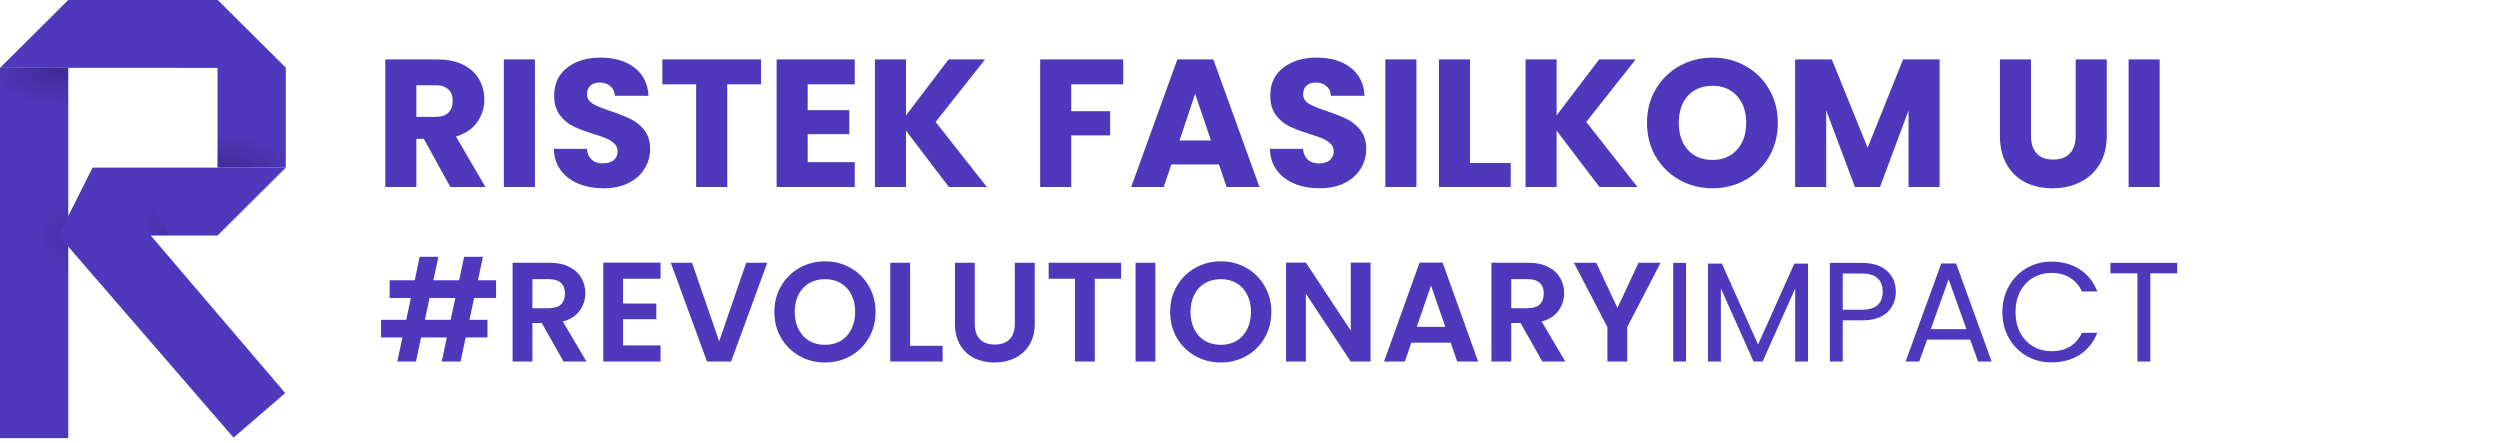
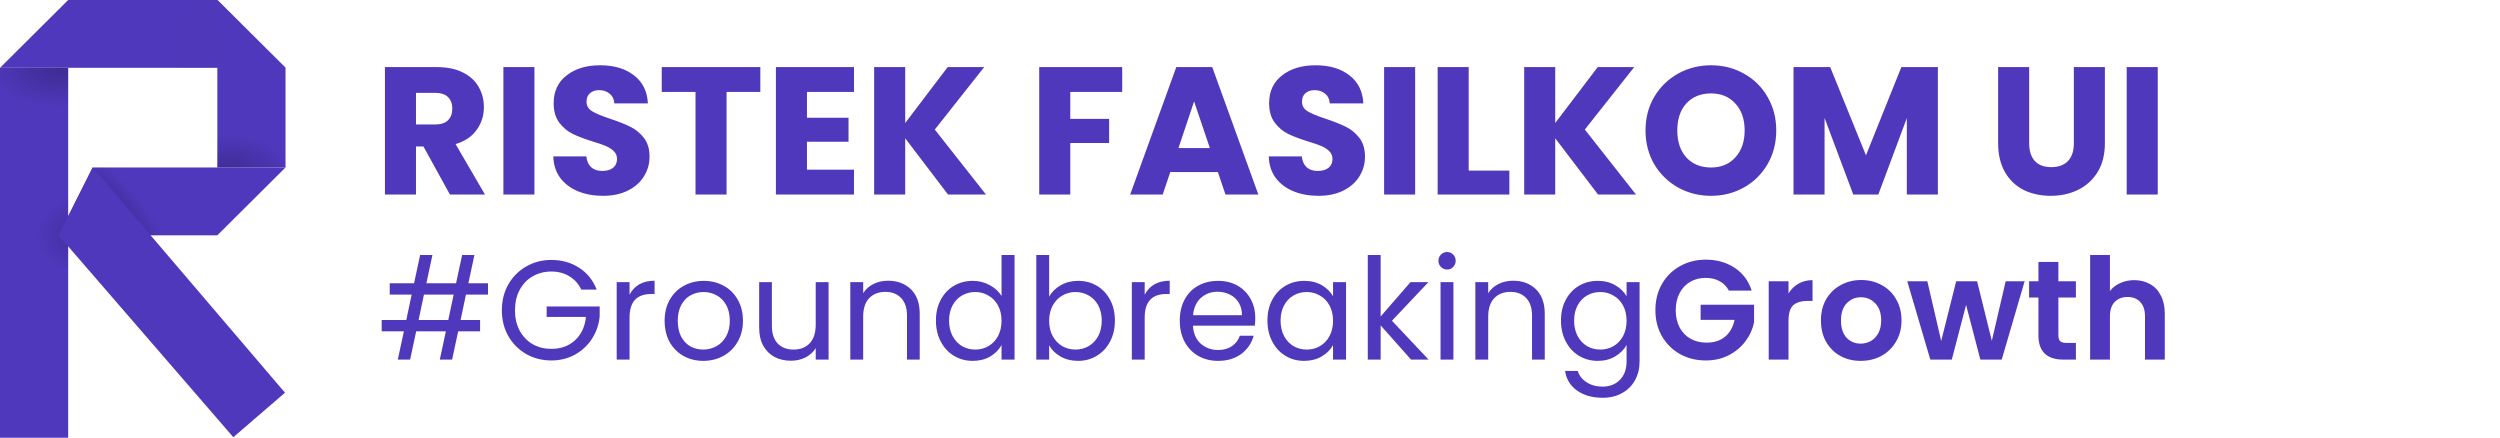
- <svg xmlns="http://www.w3.org/2000/svg" width="254" height="45" viewBox="0 0 254 45" fill="none">
-   <rect x="0" y="6.898" width="6.934" height="37.616" fill="#5038BC" />
-   <path d="M22.101 -1.5493e-09L29.034 6.898L-2.50971e-05 6.898L6.934 -1.26758e-06L22.101 -1.5493e-09Z" fill="#5038BC" />
-   <path d="M5.959 23.928L9.425 17.03L29.034 17.03L22.101 23.928L5.959 23.928Z" fill="#5038BC" />
-   <mask id="mask0_775_5695" style="mask-type:alpha" maskUnits="userSpaceOnUse" x="0" y="6" width="7" height="29">
-     <rect opacity="0.45" x="0" y="6.898" width="6.934" height="27.593" fill="#B9B9B9" />
+ <svg xmlns="http://www.w3.org/2000/svg" width="257" height="45" viewBox="0 0 257 45" fill="none">
+   <rect y="6.973" width="7.009" height="38.027" fill="#5038BC" />
+   <path d="M22.342 -1.56622e-09L29.351 6.973L-0 6.973L7.009 -1.28141e-06L22.342 -1.56622e-09Z" fill="#5038BC" />
+   <path d="M6.023 24.189L9.528 17.215L29.351 17.215L22.342 24.189L6.023 24.189Z" fill="#5038BC" />
+   <mask id="mask0_110_1397" style="mask-type:alpha" maskUnits="userSpaceOnUse" x="0" y="6" width="8" height="29">
+     <rect opacity="0.45" y="6.973" width="7.009" height="27.893" fill="#B9B9B9" />
  </mask>
-   <g mask="url(#mask0_775_5695)">
-     <ellipse opacity="0.5" cx="6.011" cy="6.913" rx="7.666" ry="4.389" fill="url(#paint0_radial_775_5695)" />
-     <ellipse opacity="0.5" cx="10.075" cy="23.928" rx="7.15" ry="4.742" fill="url(#paint1_radial_775_5695)" />
+   <g mask="url(#mask0_110_1397)">
+     <ellipse opacity="0.5" cx="6.077" cy="6.989" rx="7.749" ry="4.437" fill="url(#paint0_radial_110_1397)" />
+     <ellipse opacity="0.5" cx="10.185" cy="24.189" rx="7.228" ry="4.794" fill="url(#paint1_radial_110_1397)" />
  </g>
-   <mask id="mask1_775_5695" style="mask-type:alpha" maskUnits="userSpaceOnUse" x="6" y="0" width="17" height="7">
-     <rect opacity="0.45" x="22.101" width="6.898" height="15.167" transform="rotate(90 22.1013 0)" fill="#5038BC" />
+   <mask id="mask1_110_1397" style="mask-type:alpha" maskUnits="userSpaceOnUse" x="7" y="0" width="16" height="7">
+     <rect opacity="0.45" x="22.342" width="6.973" height="15.333" transform="rotate(90 22.3423 0)" fill="#5038BC" />
  </mask>
-   <g mask="url(#mask1_775_5695)">
-     <ellipse opacity="0.5" cx="22.427" cy="5.712" rx="6.79" ry="4.442" transform="rotate(90 22.4266 5.71246)" fill="#5038BC" />
+   <g mask="url(#mask1_110_1397)">
+     <ellipse opacity="0.5" cx="22.671" cy="5.775" rx="6.864" ry="4.49" transform="rotate(90 22.6709 5.7748)" fill="#5038BC" />
  </g>
-   <path d="M22.101 0L29.035 6.898V17.03H22.101V0Z" fill="#5038BC" />
-   <mask id="mask2_775_5695" style="mask-type:alpha" maskUnits="userSpaceOnUse" x="22" y="7" width="8" height="11">
-     <rect opacity="0.45" x="29.034" y="17.03" width="6.934" height="9.485" transform="rotate(-180 29.0343 17.0298)" fill="#B9B9B9" />
+   <path d="M22.342 0L29.352 6.973V17.215H22.342V0Z" fill="#5038BC" />
+   <mask id="mask2_110_1397" style="mask-type:alpha" maskUnits="userSpaceOnUse" x="22" y="7" width="8" height="11">
+     <rect opacity="0.45" x="29.351" y="17.216" width="7.009" height="9.588" transform="rotate(-180 29.3508 17.2156)" fill="#B9B9B9" />
  </mask>
-   <g mask="url(#mask2_775_5695)">
-     <ellipse opacity="0.5" cx="23.292" cy="17.677" rx="6.825" ry="4.419" transform="rotate(-180 23.2923 17.6766)" fill="url(#paint2_radial_775_5695)" />
+   <g mask="url(#mask2_110_1397)">
+     <ellipse opacity="0.5" cx="23.546" cy="17.869" rx="6.9" ry="4.467" transform="rotate(-180 23.5464 17.8694)" fill="url(#paint2_radial_110_1397)" />
  </g>
-   <mask id="mask3_775_5695" style="mask-type:alpha" maskUnits="userSpaceOnUse" x="9" y="17" width="11" height="7">
-     <rect opacity="0.45" width="6.898" height="9.534" transform="matrix(-4.3936e-08 1 1 4.34879e-08 9.53418 17.0298)" fill="#B9B9B9" />
+   <mask id="mask3_110_1397" style="mask-type:alpha" maskUnits="userSpaceOnUse" x="9" y="17" width="11" height="8">
+     <rect opacity="0.45" width="6.973" height="9.638" transform="matrix(-4.3936e-08 1 1 4.34879e-08 9.63818 17.2156)" fill="#B9B9B9" />
  </mask>
-   <g mask="url(#mask3_775_5695)">
-     <ellipse opacity="0.7" rx="12.438" ry="4.433" transform="matrix(0.641681 0.766972 0.770196 -0.637807 10.8347 22.5331)" fill="url(#paint3_radial_775_5695)" />
+   <g mask="url(#mask3_110_1397)">
+     <ellipse opacity="0.7" cx="12.573" cy="4.481" rx="12.573" ry="4.481" transform="matrix(0.641681 0.766972 0.770196 -0.637807 -0.566162 15.9937)" fill="url(#paint3_radial_110_1397)" />
  </g>
-   <path d="M5.959 23.928L9.426 17.03L28.98 39.934L23.726 44.461L5.959 23.928Z" fill="#5038BC" />
-   <path d="M45.755 19L43.059 14.107H42.302V19H39.145V6.038H44.444C45.466 6.038 46.333 6.217 47.047 6.574C47.774 6.931 48.315 7.423 48.672 8.051C49.029 8.666 49.208 9.356 49.208 10.119C49.208 10.98 48.961 11.75 48.469 12.427C47.989 13.104 47.275 13.584 46.327 13.867L49.318 19H45.755ZM42.302 11.873H44.259C44.838 11.873 45.269 11.731 45.552 11.448C45.847 11.165 45.995 10.765 45.995 10.248C45.995 9.756 45.847 9.368 45.552 9.085C45.269 8.802 44.838 8.66 44.259 8.66H42.302V11.873ZM54.347 6.038V19H51.19V6.038H54.347ZM61.325 19.129C60.377 19.129 59.528 18.975 58.777 18.668C58.026 18.36 57.423 17.904 56.967 17.301C56.524 16.698 56.29 15.972 56.266 15.123H59.626C59.675 15.603 59.842 15.972 60.125 16.23C60.408 16.477 60.777 16.6 61.233 16.6C61.7 16.6 62.069 16.495 62.34 16.286C62.611 16.064 62.747 15.763 62.747 15.381C62.747 15.061 62.636 14.796 62.414 14.587C62.205 14.378 61.94 14.206 61.62 14.07C61.312 13.935 60.869 13.781 60.291 13.608C59.454 13.35 58.771 13.091 58.241 12.833C57.712 12.575 57.257 12.193 56.875 11.688C56.493 11.184 56.303 10.525 56.303 9.713C56.303 8.506 56.74 7.565 57.614 6.888C58.487 6.198 59.626 5.854 61.029 5.854C62.457 5.854 63.608 6.198 64.482 6.888C65.356 7.565 65.824 8.512 65.885 9.731H62.47C62.445 9.313 62.291 8.986 62.008 8.753C61.725 8.506 61.362 8.383 60.919 8.383C60.537 8.383 60.229 8.488 59.995 8.697C59.762 8.894 59.645 9.183 59.645 9.565C59.645 9.983 59.842 10.31 60.236 10.543C60.629 10.777 61.245 11.03 62.082 11.3C62.919 11.584 63.596 11.854 64.113 12.113C64.642 12.371 65.098 12.747 65.479 13.239C65.861 13.732 66.052 14.366 66.052 15.141C66.052 15.88 65.861 16.55 65.479 17.154C65.11 17.757 64.568 18.237 63.854 18.594C63.141 18.951 62.297 19.129 61.325 19.129ZM77.319 6.038V8.568H73.885V19H70.727V8.568H67.293V6.038H77.319ZM82.061 8.568V11.19H86.289V13.627H82.061V16.47H86.843V19H78.903V6.038H86.843V8.568H82.061ZM96.408 19L92.05 13.276V19H88.893V6.038H92.05V11.725L96.371 6.038H100.082L95.06 12.39L100.267 19H96.408ZM114.118 6.038V8.568H108.837V11.3H112.788V13.756H108.837V19H105.68V6.038H114.118ZM123.846 16.71H119.008L118.233 19H114.928L119.618 6.038H123.274L127.963 19H124.621L123.846 16.71ZM123.034 14.273L121.427 9.528L119.839 14.273H123.034ZM134.081 19.129C133.133 19.129 132.283 18.975 131.533 18.668C130.782 18.36 130.179 17.904 129.723 17.301C129.28 16.698 129.046 15.972 129.021 15.123H132.382C132.431 15.603 132.597 15.972 132.88 16.23C133.164 16.477 133.533 16.6 133.988 16.6C134.456 16.6 134.825 16.495 135.096 16.286C135.367 16.064 135.502 15.763 135.502 15.381C135.502 15.061 135.392 14.796 135.17 14.587C134.961 14.378 134.696 14.206 134.376 14.07C134.068 13.935 133.625 13.781 133.047 13.608C132.21 13.35 131.526 13.091 130.997 12.833C130.468 12.575 130.012 12.193 129.631 11.688C129.249 11.184 129.058 10.525 129.058 9.713C129.058 8.506 129.495 7.565 130.369 6.888C131.243 6.198 132.382 5.854 133.785 5.854C135.213 5.854 136.364 6.198 137.238 6.888C138.112 7.565 138.58 8.512 138.641 9.731H135.225C135.201 9.313 135.047 8.986 134.764 8.753C134.481 8.506 134.118 8.383 133.674 8.383C133.293 8.383 132.985 8.488 132.751 8.697C132.517 8.894 132.4 9.183 132.4 9.565C132.4 9.983 132.597 10.31 132.991 10.543C133.385 10.777 134.001 11.03 134.838 11.3C135.675 11.584 136.352 11.854 136.869 12.113C137.398 12.371 137.853 12.747 138.235 13.239C138.617 13.732 138.807 14.366 138.807 15.141C138.807 15.88 138.617 16.55 138.235 17.154C137.866 17.757 137.324 18.237 136.61 18.594C135.896 18.951 135.053 19.129 134.081 19.129ZM143.908 6.038V19H140.75V6.038H143.908ZM149.353 16.563H153.489V19H146.196V6.038H149.353V16.563ZM162.51 19L158.152 13.276V19H154.995V6.038H158.152V11.725L162.473 6.038H166.184L161.162 12.39L166.369 19H162.51ZM173.999 19.129C172.781 19.129 171.661 18.846 170.639 18.28C169.63 17.714 168.823 16.926 168.22 15.916C167.629 14.895 167.334 13.75 167.334 12.482C167.334 11.214 167.629 10.076 168.22 9.066C168.823 8.057 169.63 7.269 170.639 6.703C171.661 6.137 172.781 5.854 173.999 5.854C175.218 5.854 176.332 6.137 177.341 6.703C178.363 7.269 179.163 8.057 179.742 9.066C180.332 10.076 180.628 11.214 180.628 12.482C180.628 13.75 180.332 14.895 179.742 15.916C179.151 16.926 178.351 17.714 177.341 18.28C176.332 18.846 175.218 19.129 173.999 19.129ZM173.999 16.249C175.033 16.249 175.858 15.904 176.473 15.215C177.101 14.526 177.415 13.615 177.415 12.482C177.415 11.338 177.101 10.427 176.473 9.75C175.858 9.06 175.033 8.716 173.999 8.716C172.953 8.716 172.116 9.054 171.488 9.731C170.873 10.408 170.565 11.325 170.565 12.482C170.565 13.627 170.873 14.544 171.488 15.233C172.116 15.91 172.953 16.249 173.999 16.249ZM197.063 6.038V19H193.906V11.227L191.007 19H188.459L185.542 11.208V19H182.384V6.038H186.114L189.751 15.012L193.352 6.038H197.063ZM206.348 6.038V13.793C206.348 14.569 206.539 15.166 206.921 15.584C207.302 16.003 207.862 16.212 208.601 16.212C209.34 16.212 209.906 16.003 210.3 15.584C210.694 15.166 210.891 14.569 210.891 13.793V6.038H214.048V13.775C214.048 14.932 213.802 15.91 213.309 16.71C212.817 17.511 212.152 18.114 211.315 18.52C210.49 18.926 209.567 19.129 208.546 19.129C207.524 19.129 206.607 18.932 205.794 18.538C204.994 18.132 204.36 17.529 203.893 16.729C203.425 15.916 203.191 14.932 203.191 13.775V6.038H206.348ZM219.422 6.038V19H216.265V6.038H219.422Z" fill="#5038BC" />
-   <path d="M48.173 30.275L47.699 32.489H49.525V34.286H47.311L46.793 36.731H44.881L45.399 34.286H42.782L42.264 36.731H40.367L40.884 34.286H38.713V32.489H41.272L41.747 30.275H39.59V28.478H42.135L42.638 26.091H44.536L44.033 28.478H46.65L47.153 26.091H49.065L48.562 28.478H50.402V30.275H48.173ZM46.261 30.275H43.645L43.17 32.489H45.787L46.261 30.275ZM57.256 36.731L55.042 32.82H54.093V36.731H52.08V26.695H55.847C56.623 26.695 57.285 26.834 57.831 27.112C58.377 27.381 58.785 27.75 59.053 28.219C59.331 28.679 59.47 29.197 59.47 29.772C59.47 30.433 59.278 31.032 58.895 31.569C58.512 32.096 57.941 32.461 57.184 32.662L59.585 36.731H57.256ZM54.093 31.31H55.775C56.321 31.31 56.729 31.181 56.997 30.922C57.266 30.654 57.4 30.285 57.4 29.815C57.4 29.355 57.266 29 56.997 28.751C56.729 28.492 56.321 28.363 55.775 28.363H54.093V31.31ZM63.303 28.32V30.836H66.682V32.432H63.303V35.092H67.113V36.731H61.291V26.681H67.113V28.32H63.303ZM77.957 26.695L74.277 36.731H71.832L68.152 26.695H70.308L73.069 34.675L75.815 26.695H77.957ZM83.822 36.831C82.883 36.831 82.02 36.611 81.234 36.17C80.448 35.729 79.825 35.12 79.365 34.344C78.905 33.558 78.675 32.671 78.675 31.684C78.675 30.706 78.905 29.829 79.365 29.053C79.825 28.267 80.448 27.654 81.234 27.213C82.02 26.772 82.883 26.551 83.822 26.551C84.771 26.551 85.634 26.772 86.41 27.213C87.196 27.654 87.814 28.267 88.265 29.053C88.725 29.829 88.955 30.706 88.955 31.684C88.955 32.671 88.725 33.558 88.265 34.344C87.814 35.12 87.196 35.729 86.41 36.17C85.624 36.611 84.762 36.831 83.822 36.831ZM83.822 35.034C84.426 35.034 84.958 34.9 85.418 34.632C85.878 34.353 86.238 33.961 86.496 33.453C86.755 32.944 86.885 32.355 86.885 31.684C86.885 31.013 86.755 30.428 86.496 29.93C86.238 29.422 85.878 29.034 85.418 28.765C84.958 28.497 84.426 28.363 83.822 28.363C83.219 28.363 82.682 28.497 82.212 28.765C81.752 29.034 81.392 29.422 81.134 29.93C80.875 30.428 80.746 31.013 80.746 31.684C80.746 32.355 80.875 32.944 81.134 33.453C81.392 33.961 81.752 34.353 82.212 34.632C82.682 34.9 83.219 35.034 83.822 35.034ZM92.465 35.135H95.772V36.731H90.453V26.695H92.465V35.135ZM99.036 26.695V32.906C99.036 33.587 99.213 34.109 99.568 34.473C99.922 34.828 100.421 35.005 101.063 35.005C101.715 35.005 102.218 34.828 102.572 34.473C102.927 34.109 103.104 33.587 103.104 32.906V26.695H105.132V32.892C105.132 33.745 104.945 34.469 104.571 35.063C104.207 35.648 103.713 36.088 103.09 36.386C102.477 36.683 101.791 36.831 101.034 36.831C100.286 36.831 99.606 36.683 98.993 36.386C98.389 36.088 97.909 35.648 97.555 35.063C97.2 34.469 97.023 33.745 97.023 32.892V26.695H99.036ZM113.906 26.695V28.32H111.231V36.731H109.219V28.32H106.544V26.695H113.906ZM117.387 26.695V36.731H115.374V26.695H117.387ZM124.034 36.831C123.095 36.831 122.232 36.611 121.446 36.17C120.66 35.729 120.037 35.12 119.577 34.344C119.117 33.558 118.887 32.671 118.887 31.684C118.887 30.706 119.117 29.829 119.577 29.053C120.037 28.267 120.66 27.654 121.446 27.213C122.232 26.772 123.095 26.551 124.034 26.551C124.983 26.551 125.846 26.772 126.622 27.213C127.408 27.654 128.026 28.267 128.477 29.053C128.937 29.829 129.167 30.706 129.167 31.684C129.167 32.671 128.937 33.558 128.477 34.344C128.026 35.12 127.408 35.729 126.622 36.17C125.836 36.611 124.973 36.831 124.034 36.831ZM124.034 35.034C124.638 35.034 125.17 34.9 125.63 34.632C126.09 34.353 126.449 33.961 126.708 33.453C126.967 32.944 127.096 32.355 127.096 31.684C127.096 31.013 126.967 30.428 126.708 29.93C126.449 29.422 126.09 29.034 125.63 28.765C125.17 28.497 124.638 28.363 124.034 28.363C123.43 28.363 122.893 28.497 122.424 28.765C121.964 29.034 121.604 29.422 121.345 29.93C121.087 30.428 120.957 31.013 120.957 31.684C120.957 32.355 121.087 32.944 121.345 33.453C121.604 33.961 121.964 34.353 122.424 34.632C122.893 34.9 123.43 35.034 124.034 35.034ZM139.248 36.731H137.235L132.677 29.844V36.731H130.664V26.681H132.677L137.235 33.582V26.681H139.248V36.731ZM147.39 34.818H143.393L142.732 36.731H140.618L144.227 26.681H146.571L150.179 36.731H148.052L147.39 34.818ZM146.844 33.208L145.392 29.01L143.94 33.208H146.844ZM156.704 36.731L154.49 32.82H153.541V36.731H151.528V26.695H155.295C156.072 26.695 156.733 26.834 157.279 27.112C157.826 27.381 158.233 27.75 158.501 28.219C158.779 28.679 158.918 29.197 158.918 29.772C158.918 30.433 158.727 31.032 158.343 31.569C157.96 32.096 157.389 32.461 156.632 32.662L159.033 36.731H156.704ZM153.541 31.31H155.223C155.77 31.31 156.177 31.181 156.445 30.922C156.714 30.654 156.848 30.285 156.848 29.815C156.848 29.355 156.714 29 156.445 28.751C156.177 28.492 155.77 28.363 155.223 28.363H153.541V31.31ZM168.718 26.695L165.325 33.237V36.731H163.312V33.237L159.905 26.695H162.177L164.333 31.282L166.475 26.695H168.718ZM171.302 26.71V36.731H169.994V26.71H171.302ZM183.697 26.781V36.731H182.389V29.312L179.082 36.731H178.162L174.841 29.297V36.731H173.532V26.781H174.941L178.622 35.005L182.303 26.781H183.697ZM192.616 29.642C192.616 30.476 192.328 31.171 191.753 31.727C191.188 32.274 190.32 32.547 189.151 32.547H187.224V36.731H185.916V26.71H189.151C190.282 26.71 191.14 26.983 191.724 27.529C192.319 28.075 192.616 28.78 192.616 29.642ZM189.151 31.468C189.879 31.468 190.416 31.31 190.761 30.994C191.106 30.678 191.279 30.227 191.279 29.642C191.279 28.406 190.569 27.788 189.151 27.788H187.224V31.468H189.151ZM200.165 34.502H195.795L194.99 36.731H193.609L197.232 26.767H198.742L202.351 36.731H200.971L200.165 34.502ZM199.792 33.438L197.98 28.377L196.168 33.438H199.792ZM203.441 31.713C203.441 30.735 203.661 29.858 204.102 29.082C204.543 28.296 205.142 27.682 205.899 27.241C206.666 26.801 207.515 26.58 208.444 26.58C209.537 26.58 210.491 26.844 211.305 27.371C212.12 27.898 212.714 28.646 213.088 29.614H211.521C211.243 29.01 210.841 28.545 210.313 28.219C209.796 27.893 209.173 27.73 208.444 27.73C207.745 27.73 207.117 27.893 206.561 28.219C206.005 28.545 205.569 29.01 205.253 29.614C204.936 30.208 204.778 30.908 204.778 31.713C204.778 32.508 204.936 33.208 205.253 33.812C205.569 34.406 206.005 34.866 206.561 35.192C207.117 35.518 207.745 35.681 208.444 35.681C209.173 35.681 209.796 35.523 210.313 35.207C210.841 34.881 211.243 34.416 211.521 33.812H213.088C212.714 34.77 212.12 35.513 211.305 36.041C210.491 36.558 209.537 36.817 208.444 36.817C207.515 36.817 206.666 36.601 205.899 36.17C205.142 35.729 204.543 35.12 204.102 34.344C203.661 33.568 203.441 32.691 203.441 31.713ZM221.204 26.71V27.773H218.472V36.731H217.164V27.773H214.418V26.71H221.204Z" fill="#5038BC" />
+   <path d="M6.024 24.189L9.528 17.215L29.297 40.369L23.985 44.945L6.024 24.189Z" fill="#5038BC" />
+   <path d="M46.254 20L43.529 15.054H42.764V20H39.572V6.897H44.929C45.962 6.897 46.839 7.077 47.56 7.438C48.295 7.799 48.842 8.297 49.203 8.931C49.564 9.554 49.744 10.251 49.744 11.022C49.744 11.893 49.495 12.671 48.998 13.355C48.513 14.04 47.791 14.525 46.833 14.811L49.856 20H46.254ZM42.764 12.795H44.742C45.327 12.795 45.763 12.652 46.049 12.366C46.347 12.08 46.497 11.675 46.497 11.153C46.497 10.655 46.347 10.263 46.049 9.977C45.763 9.691 45.327 9.547 44.742 9.547H42.764V12.795ZM54.94 6.897V20H51.748V6.897H54.94ZM61.994 20.131C61.036 20.131 60.177 19.975 59.418 19.664C58.659 19.353 58.049 18.892 57.589 18.283C57.141 17.673 56.904 16.939 56.88 16.08H60.277C60.326 16.566 60.494 16.939 60.781 17.2C61.067 17.449 61.44 17.573 61.901 17.573C62.373 17.573 62.747 17.468 63.02 17.256C63.294 17.032 63.431 16.727 63.431 16.342C63.431 16.018 63.319 15.751 63.095 15.539C62.883 15.328 62.616 15.153 62.292 15.016C61.981 14.88 61.533 14.724 60.949 14.55C60.102 14.288 59.412 14.027 58.877 13.766C58.342 13.505 57.881 13.119 57.495 12.608C57.11 12.098 56.917 11.433 56.917 10.611C56.917 9.392 57.359 8.44 58.242 7.756C59.126 7.059 60.277 6.71 61.695 6.71C63.139 6.71 64.302 7.059 65.186 7.756C66.069 8.44 66.542 9.398 66.604 10.63H63.151C63.126 10.207 62.971 9.877 62.684 9.641C62.398 9.392 62.031 9.267 61.583 9.267C61.197 9.267 60.886 9.373 60.65 9.585C60.413 9.784 60.295 10.076 60.295 10.462C60.295 10.885 60.494 11.215 60.892 11.451C61.291 11.688 61.913 11.943 62.759 12.217C63.605 12.503 64.29 12.777 64.812 13.038C65.347 13.299 65.808 13.679 66.194 14.176C66.579 14.674 66.772 15.315 66.772 16.099C66.772 16.846 66.579 17.524 66.194 18.134C65.82 18.743 65.273 19.229 64.551 19.589C63.829 19.95 62.977 20.131 61.994 20.131ZM78.162 6.897V9.454H74.691V20H71.499V9.454H68.027V6.897H78.162ZM82.956 9.454V12.105H87.23V14.568H82.956V17.443H87.79V20H79.764V6.897H87.79V9.454H82.956ZM97.459 20L93.054 14.214V20H89.862V6.897H93.054V12.646L97.422 6.897H101.174L96.097 13.318L101.36 20H97.459ZM115.363 6.897V9.454H110.024V12.217H114.019V14.699H110.024V20H106.832V6.897H115.363ZM125.197 17.686H120.306L119.523 20H116.181L120.922 6.897H124.618L129.359 20H125.981L125.197 17.686ZM124.376 15.222L122.752 10.425L121.146 15.222H124.376ZM135.543 20.131C134.585 20.131 133.726 19.975 132.967 19.664C132.208 19.353 131.598 18.892 131.138 18.283C130.69 17.673 130.454 16.939 130.429 16.08H133.826C133.876 16.566 134.044 16.939 134.33 17.2C134.616 17.449 134.989 17.573 135.45 17.573C135.923 17.573 136.296 17.468 136.57 17.256C136.843 17.032 136.98 16.727 136.98 16.342C136.98 16.018 136.868 15.751 136.644 15.539C136.433 15.328 136.165 15.153 135.842 15.016C135.531 14.88 135.083 14.724 134.498 14.55C133.652 14.288 132.961 14.027 132.426 13.766C131.891 13.505 131.43 13.119 131.045 12.608C130.659 12.098 130.466 11.433 130.466 10.611C130.466 9.392 130.908 8.44 131.791 7.756C132.675 7.059 133.826 6.71 135.244 6.71C136.688 6.71 137.851 7.059 138.735 7.756C139.618 8.44 140.091 9.398 140.153 10.63H136.7C136.675 10.207 136.52 9.877 136.234 9.641C135.947 9.392 135.58 9.267 135.132 9.267C134.747 9.267 134.436 9.373 134.199 9.585C133.963 9.784 133.845 10.076 133.845 10.462C133.845 10.885 134.044 11.215 134.442 11.451C134.84 11.688 135.462 11.943 136.308 12.217C137.155 12.503 137.839 12.777 138.362 13.038C138.897 13.299 139.357 13.679 139.743 14.176C140.129 14.674 140.321 15.315 140.321 16.099C140.321 16.846 140.129 17.524 139.743 18.134C139.369 18.743 138.822 19.229 138.1 19.589C137.378 19.95 136.526 20.131 135.543 20.131ZM145.477 6.897V20H142.286V6.897H145.477ZM150.982 17.536H155.163V20H147.79V6.897H150.982V17.536ZM164.282 20L159.877 14.214V20H156.686V6.897H159.877V12.646L164.245 6.897H167.997L162.92 13.318L168.183 20H164.282ZM175.897 20.131C174.665 20.131 173.533 19.845 172.5 19.272C171.48 18.7 170.665 17.903 170.055 16.883C169.458 15.85 169.159 14.693 169.159 13.411C169.159 12.13 169.458 10.978 170.055 9.958C170.665 8.938 171.48 8.141 172.5 7.569C173.533 6.997 174.665 6.71 175.897 6.71C177.129 6.71 178.255 6.997 179.276 7.569C180.308 8.141 181.117 8.938 181.702 9.958C182.299 10.978 182.598 12.13 182.598 13.411C182.598 14.693 182.299 15.85 181.702 16.883C181.105 17.903 180.296 18.7 179.276 19.272C178.255 19.845 177.129 20.131 175.897 20.131ZM175.897 17.219C176.942 17.219 177.776 16.87 178.398 16.174C179.033 15.477 179.35 14.556 179.35 13.411C179.35 12.254 179.033 11.333 178.398 10.649C177.776 9.952 176.942 9.603 175.897 9.603C174.839 9.603 173.993 9.946 173.359 10.63C172.736 11.314 172.425 12.242 172.425 13.411C172.425 14.568 172.736 15.495 173.359 16.192C173.993 16.877 174.839 17.219 175.897 17.219ZM199.213 6.897V20H196.021V12.142L193.09 20H190.515L187.565 12.123V20H184.374V6.897H188.144L191.821 15.968L195.461 6.897H199.213ZM208.599 6.897V14.736C208.599 15.52 208.792 16.124 209.178 16.547C209.563 16.97 210.13 17.181 210.876 17.181C211.623 17.181 212.195 16.97 212.593 16.547C212.992 16.124 213.191 15.52 213.191 14.736V6.897H216.382V14.718C216.382 15.887 216.134 16.877 215.636 17.686C215.138 18.494 214.466 19.104 213.62 19.515C212.786 19.925 211.853 20.131 210.82 20.131C209.787 20.131 208.86 19.932 208.039 19.533C207.23 19.123 206.589 18.513 206.117 17.704C205.644 16.883 205.407 15.887 205.407 14.718V6.897H208.599ZM221.816 6.897V20H218.624V6.897H221.816Z" fill="#5038BC" />
+   <path d="M47.9 30.282L47.347 32.898H49.353V34.061H47.1L46.475 36.968H45.211L45.836 34.061H42.784L42.159 36.968H40.894L41.519 34.061H39.237V32.898H41.766L42.319 30.282H40.066V29.119H42.566L43.191 26.212H44.455L43.83 29.119H46.882L47.507 26.212H48.772L48.147 29.119H50.167V30.282H47.9ZM46.635 30.282H43.583L43.031 32.898H46.083L46.635 30.282ZM59.757 29.773C59.476 29.182 59.069 28.727 58.537 28.407C58.004 28.078 57.383 27.913 56.676 27.913C55.969 27.913 55.329 28.078 54.758 28.407C54.196 28.727 53.75 29.192 53.42 29.802C53.101 30.403 52.941 31.101 52.941 31.895C52.941 32.69 53.101 33.387 53.42 33.988C53.75 34.589 54.196 35.054 54.758 35.383C55.329 35.703 55.969 35.863 56.676 35.863C57.664 35.863 58.478 35.567 59.118 34.976C59.757 34.385 60.13 33.586 60.237 32.578H56.197V31.503H61.647V32.52C61.569 33.353 61.308 34.119 60.862 34.816C60.416 35.504 59.83 36.052 59.103 36.459C58.377 36.856 57.568 37.055 56.676 37.055C55.736 37.055 54.879 36.837 54.104 36.401C53.328 35.955 52.713 35.34 52.258 34.555C51.812 33.77 51.589 32.883 51.589 31.895C51.589 30.907 51.812 30.02 52.258 29.235C52.713 28.441 53.328 27.826 54.104 27.39C54.879 26.944 55.736 26.721 56.676 26.721C57.752 26.721 58.701 26.987 59.525 27.52C60.358 28.053 60.964 28.804 61.342 29.773H59.757ZM64.718 30.296C64.951 29.841 65.28 29.487 65.707 29.235C66.143 28.983 66.671 28.858 67.291 28.858V30.224H66.942C65.46 30.224 64.718 31.028 64.718 32.636V36.968H63.396V29.003H64.718V30.296ZM72.291 37.098C71.545 37.098 70.867 36.929 70.257 36.59C69.656 36.251 69.181 35.771 68.832 35.151C68.493 34.521 68.323 33.794 68.323 32.971C68.323 32.157 68.498 31.44 68.847 30.82C69.205 30.19 69.69 29.71 70.3 29.381C70.91 29.042 71.594 28.872 72.349 28.872C73.105 28.872 73.788 29.042 74.399 29.381C75.009 29.71 75.489 30.185 75.838 30.805C76.196 31.425 76.375 32.147 76.375 32.971C76.375 33.794 76.191 34.521 75.823 35.151C75.465 35.771 74.975 36.251 74.355 36.59C73.735 36.929 73.047 37.098 72.291 37.098ZM72.291 35.936C72.766 35.936 73.212 35.824 73.628 35.601C74.045 35.379 74.379 35.044 74.631 34.599C74.893 34.153 75.024 33.61 75.024 32.971C75.024 32.331 74.898 31.788 74.646 31.343C74.394 30.897 74.064 30.568 73.657 30.355C73.251 30.132 72.81 30.02 72.335 30.02C71.85 30.02 71.405 30.132 70.998 30.355C70.6 30.568 70.281 30.897 70.038 31.343C69.796 31.788 69.675 32.331 69.675 32.971C69.675 33.62 69.791 34.167 70.024 34.613C70.266 35.059 70.586 35.393 70.983 35.616C71.38 35.829 71.817 35.936 72.291 35.936ZM85.178 29.003V36.968H83.855V35.79C83.603 36.197 83.25 36.517 82.794 36.749C82.349 36.972 81.855 37.084 81.312 37.084C80.692 37.084 80.135 36.958 79.64 36.706C79.146 36.444 78.754 36.057 78.463 35.543C78.182 35.03 78.042 34.405 78.042 33.668V29.003H79.35V33.494C79.35 34.279 79.548 34.884 79.946 35.311C80.343 35.727 80.885 35.936 81.573 35.936C82.281 35.936 82.838 35.718 83.245 35.282C83.652 34.846 83.855 34.211 83.855 33.378V29.003H85.178ZM91.292 28.858C92.261 28.858 93.046 29.153 93.646 29.744C94.247 30.325 94.547 31.168 94.547 32.273V36.968H93.239V32.462C93.239 31.667 93.041 31.062 92.643 30.645C92.246 30.219 91.704 30.006 91.016 30.006C90.318 30.006 89.761 30.224 89.344 30.66C88.937 31.096 88.734 31.73 88.734 32.564V36.968H87.411V29.003H88.734V30.137C88.995 29.73 89.349 29.415 89.795 29.192C90.25 28.969 90.749 28.858 91.292 28.858ZM96.214 32.956C96.214 32.142 96.378 31.43 96.708 30.82C97.037 30.199 97.488 29.72 98.06 29.381C98.641 29.042 99.29 28.872 100.007 28.872C100.627 28.872 101.204 29.017 101.737 29.308C102.27 29.589 102.677 29.962 102.958 30.427V26.212H104.295V36.968H102.958V35.471C102.696 35.945 102.308 36.338 101.795 36.648C101.281 36.948 100.681 37.098 99.993 37.098C99.285 37.098 98.641 36.924 98.06 36.575C97.488 36.226 97.037 35.737 96.708 35.107C96.378 34.477 96.214 33.76 96.214 32.956ZM102.958 32.971C102.958 32.37 102.836 31.847 102.594 31.401C102.352 30.955 102.023 30.616 101.606 30.384C101.199 30.141 100.748 30.02 100.254 30.02C99.76 30.02 99.309 30.137 98.903 30.369C98.496 30.602 98.171 30.941 97.929 31.386C97.686 31.832 97.565 32.355 97.565 32.956C97.565 33.566 97.686 34.099 97.929 34.555C98.171 35.001 98.496 35.344 98.903 35.587C99.309 35.819 99.76 35.936 100.254 35.936C100.748 35.936 101.199 35.819 101.606 35.587C102.023 35.344 102.352 35.001 102.594 34.555C102.836 34.099 102.958 33.571 102.958 32.971ZM107.852 30.485C108.124 30.011 108.521 29.623 109.044 29.323C109.567 29.022 110.163 28.872 110.832 28.872C111.549 28.872 112.193 29.042 112.765 29.381C113.337 29.72 113.787 30.199 114.117 30.82C114.446 31.43 114.611 32.142 114.611 32.956C114.611 33.76 114.446 34.477 114.117 35.107C113.787 35.737 113.332 36.226 112.75 36.575C112.179 36.924 111.539 37.098 110.832 37.098C110.144 37.098 109.538 36.948 109.015 36.648C108.502 36.347 108.114 35.965 107.852 35.5V36.968H106.53V26.212H107.852V30.485ZM113.259 32.956C113.259 32.355 113.138 31.832 112.896 31.386C112.654 30.941 112.324 30.602 111.907 30.369C111.5 30.137 111.05 30.02 110.556 30.02C110.071 30.02 109.621 30.141 109.204 30.384C108.797 30.616 108.468 30.96 108.216 31.416C107.974 31.861 107.852 32.38 107.852 32.971C107.852 33.571 107.974 34.099 108.216 34.555C108.468 35.001 108.797 35.344 109.204 35.587C109.621 35.819 110.071 35.936 110.556 35.936C111.05 35.936 111.5 35.819 111.907 35.587C112.324 35.344 112.654 35.001 112.896 34.555C113.138 34.099 113.259 33.566 113.259 32.956ZM117.674 30.296C117.907 29.841 118.236 29.487 118.663 29.235C119.099 28.983 119.627 28.858 120.247 28.858V30.224H119.898C118.416 30.224 117.674 31.028 117.674 32.636V36.968H116.352V29.003H117.674V30.296ZM129.041 32.68C129.041 32.932 129.026 33.198 128.997 33.479H122.631C122.68 34.264 122.946 34.88 123.431 35.325C123.925 35.761 124.521 35.979 125.218 35.979C125.79 35.979 126.265 35.848 126.643 35.587C127.03 35.316 127.302 34.957 127.457 34.511H128.881C128.668 35.277 128.241 35.902 127.602 36.386C126.962 36.861 126.168 37.098 125.218 37.098C124.462 37.098 123.784 36.929 123.183 36.59C122.592 36.251 122.127 35.771 121.788 35.151C121.449 34.521 121.28 33.794 121.28 32.971C121.28 32.147 121.444 31.425 121.774 30.805C122.103 30.185 122.563 29.71 123.154 29.381C123.755 29.042 124.443 28.872 125.218 28.872C125.974 28.872 126.643 29.037 127.224 29.366C127.805 29.696 128.251 30.151 128.561 30.732C128.881 31.304 129.041 31.953 129.041 32.68ZM127.675 32.404C127.675 31.9 127.563 31.469 127.34 31.11C127.117 30.742 126.812 30.466 126.425 30.282C126.047 30.088 125.625 29.991 125.16 29.991C124.492 29.991 123.92 30.204 123.445 30.631C122.98 31.057 122.714 31.648 122.646 32.404H127.675ZM130.292 32.956C130.292 32.142 130.457 31.43 130.787 30.82C131.116 30.199 131.567 29.72 132.138 29.381C132.72 29.042 133.364 28.872 134.071 28.872C134.769 28.872 135.375 29.022 135.888 29.323C136.402 29.623 136.784 30.001 137.036 30.456V29.003H138.373V36.968H137.036V35.485C136.775 35.95 136.382 36.338 135.859 36.648C135.345 36.948 134.745 37.098 134.057 37.098C133.349 37.098 132.71 36.924 132.138 36.575C131.567 36.226 131.116 35.737 130.787 35.107C130.457 34.477 130.292 33.76 130.292 32.956ZM137.036 32.971C137.036 32.37 136.915 31.847 136.673 31.401C136.431 30.955 136.101 30.616 135.685 30.384C135.278 30.141 134.827 30.02 134.333 30.02C133.839 30.02 133.388 30.137 132.981 30.369C132.574 30.602 132.25 30.941 132.007 31.386C131.765 31.832 131.644 32.355 131.644 32.956C131.644 33.566 131.765 34.099 132.007 34.555C132.25 35.001 132.574 35.344 132.981 35.587C133.388 35.819 133.839 35.936 134.333 35.936C134.827 35.936 135.278 35.819 135.685 35.587C136.101 35.344 136.431 35.001 136.673 34.555C136.915 34.099 137.036 33.571 137.036 32.971ZM145.056 36.968L141.931 33.45V36.968H140.608V26.212H141.931V32.535L144.998 29.003H146.844L143.094 32.971L146.858 36.968H145.056ZM148.772 27.709C148.52 27.709 148.306 27.622 148.132 27.448C147.958 27.273 147.87 27.06 147.87 26.808C147.87 26.556 147.958 26.343 148.132 26.169C148.306 25.994 148.52 25.907 148.772 25.907C149.014 25.907 149.217 25.994 149.382 26.169C149.556 26.343 149.644 26.556 149.644 26.808C149.644 27.06 149.556 27.273 149.382 27.448C149.217 27.622 149.014 27.709 148.772 27.709ZM149.411 29.003V36.968H148.088V29.003H149.411ZM155.546 28.858C156.515 28.858 157.3 29.153 157.9 29.744C158.501 30.325 158.802 31.168 158.802 32.273V36.968H157.493V32.462C157.493 31.667 157.295 31.062 156.898 30.645C156.5 30.219 155.958 30.006 155.27 30.006C154.572 30.006 154.015 30.224 153.598 30.66C153.191 31.096 152.988 31.73 152.988 32.564V36.968H151.665V29.003H152.988V30.137C153.249 29.73 153.603 29.415 154.049 29.192C154.504 28.969 155.003 28.858 155.546 28.858ZM164.247 28.872C164.935 28.872 165.535 29.022 166.049 29.323C166.572 29.623 166.96 30.001 167.212 30.456V29.003H168.549V37.142C168.549 37.869 168.394 38.513 168.084 39.075C167.774 39.647 167.328 40.092 166.747 40.412C166.175 40.732 165.506 40.892 164.741 40.892C163.694 40.892 162.822 40.645 162.125 40.151C161.427 39.656 161.015 38.983 160.889 38.13H162.197C162.343 38.615 162.643 39.002 163.099 39.293C163.554 39.593 164.101 39.744 164.741 39.744C165.468 39.744 166.059 39.516 166.514 39.06C166.979 38.605 167.212 37.965 167.212 37.142V35.471C166.95 35.936 166.563 36.323 166.049 36.633C165.535 36.943 164.935 37.098 164.247 37.098C163.539 37.098 162.895 36.924 162.314 36.575C161.742 36.226 161.291 35.737 160.962 35.107C160.633 34.477 160.468 33.76 160.468 32.956C160.468 32.142 160.633 31.43 160.962 30.82C161.291 30.199 161.742 29.72 162.314 29.381C162.895 29.042 163.539 28.872 164.247 28.872ZM167.212 32.971C167.212 32.37 167.091 31.847 166.848 31.401C166.606 30.955 166.277 30.616 165.86 30.384C165.453 30.141 165.003 30.02 164.508 30.02C164.014 30.02 163.564 30.137 163.157 30.369C162.75 30.602 162.425 30.941 162.183 31.386C161.941 31.832 161.82 32.355 161.82 32.956C161.82 33.566 161.941 34.099 162.183 34.555C162.425 35.001 162.75 35.344 163.157 35.587C163.564 35.819 164.014 35.936 164.508 35.936C165.003 35.936 165.453 35.819 165.86 35.587C166.277 35.344 166.606 35.001 166.848 34.555C167.091 34.099 167.212 33.571 167.212 32.971ZM177.731 29.875C177.499 29.448 177.179 29.124 176.772 28.901C176.365 28.678 175.89 28.567 175.348 28.567C174.747 28.567 174.214 28.702 173.749 28.974C173.284 29.245 172.92 29.633 172.659 30.137C172.397 30.64 172.266 31.222 172.266 31.881C172.266 32.559 172.397 33.15 172.659 33.654C172.93 34.158 173.303 34.545 173.778 34.816C174.253 35.088 174.805 35.223 175.435 35.223C176.21 35.223 176.845 35.02 177.339 34.613C177.833 34.196 178.158 33.62 178.313 32.883H174.824V31.328H180.318V33.101C180.183 33.809 179.892 34.463 179.446 35.064C179.001 35.664 178.424 36.149 177.717 36.517C177.019 36.876 176.234 37.055 175.362 37.055C174.384 37.055 173.497 36.837 172.702 36.401C171.918 35.955 171.297 35.34 170.842 34.555C170.396 33.77 170.174 32.879 170.174 31.881C170.174 30.883 170.396 29.991 170.842 29.206C171.297 28.412 171.918 27.797 172.702 27.36C173.497 26.915 174.379 26.692 175.348 26.692C176.491 26.692 177.484 26.973 178.327 27.535C179.17 28.087 179.752 28.867 180.071 29.875H177.731ZM183.859 30.166C184.12 29.739 184.459 29.405 184.876 29.163C185.302 28.92 185.787 28.799 186.329 28.799V30.936H185.792C185.152 30.936 184.668 31.086 184.338 31.386C184.018 31.687 183.859 32.21 183.859 32.956V36.968H181.824V28.916H183.859V30.166ZM191.275 37.098C190.5 37.098 189.803 36.929 189.182 36.59C188.562 36.241 188.073 35.752 187.714 35.122C187.366 34.492 187.191 33.765 187.191 32.942C187.191 32.118 187.37 31.391 187.729 30.761C188.097 30.132 188.596 29.647 189.226 29.308C189.856 28.959 190.558 28.785 191.333 28.785C192.109 28.785 192.811 28.959 193.441 29.308C194.071 29.647 194.565 30.132 194.923 30.761C195.292 31.391 195.476 32.118 195.476 32.942C195.476 33.765 195.287 34.492 194.909 35.122C194.541 35.752 194.037 36.241 193.397 36.59C192.768 36.929 192.06 37.098 191.275 37.098ZM191.275 35.325C191.644 35.325 191.988 35.238 192.307 35.064C192.637 34.88 192.898 34.608 193.092 34.25C193.286 33.891 193.383 33.455 193.383 32.942C193.383 32.176 193.179 31.59 192.772 31.183C192.375 30.766 191.886 30.558 191.304 30.558C190.723 30.558 190.234 30.766 189.836 31.183C189.449 31.59 189.255 32.176 189.255 32.942C189.255 33.707 189.444 34.298 189.822 34.715C190.209 35.122 190.694 35.325 191.275 35.325ZM208.131 28.916L205.776 36.968H203.581L202.113 31.343L200.645 36.968H198.436L196.067 28.916H198.131L199.555 35.049L201.096 28.916H203.247L204.759 35.035L206.183 28.916H208.131ZM211.601 30.587V34.482C211.601 34.754 211.664 34.952 211.79 35.078C211.925 35.194 212.148 35.252 212.458 35.252H213.403V36.968H212.124C210.409 36.968 209.551 36.134 209.551 34.468V30.587H208.592V28.916H209.551V26.924H211.601V28.916H213.403V30.587H211.601ZM219.401 28.799C220.011 28.799 220.554 28.935 221.029 29.206C221.504 29.468 221.872 29.86 222.133 30.384C222.405 30.897 222.54 31.517 222.54 32.244V36.968H220.506V32.52C220.506 31.881 220.346 31.391 220.026 31.052C219.706 30.703 219.27 30.529 218.718 30.529C218.156 30.529 217.71 30.703 217.381 31.052C217.061 31.391 216.901 31.881 216.901 32.52V36.968H214.866V26.212H216.901V29.919C217.163 29.57 217.512 29.298 217.948 29.105C218.384 28.901 218.868 28.799 219.401 28.799Z" fill="#5038BC" />
  <defs>
-     <radialGradient id="paint0_radial_775_5695" cx="0" cy="0" r="1" gradientUnits="userSpaceOnUse" gradientTransform="translate(6.01143 6.91323) rotate(90) scale(4.38931 7.66561)">
+     <radialGradient id="paint0_radial_110_1397" cx="0" cy="0" r="1" gradientUnits="userSpaceOnUse" gradientTransform="translate(6.07709 6.98893) rotate(90) scale(4.43718 7.74921)">
      <stop />
      <stop offset="0.917" stop-opacity="0" />
    </radialGradient>
-     <radialGradient id="paint1_radial_775_5695" cx="0" cy="0" r="1" gradientUnits="userSpaceOnUse" gradientTransform="translate(10.0753 23.9276) rotate(90) scale(4.74246 7.15024)">
+     <radialGradient id="paint1_radial_110_1397" cx="0" cy="0" r="1" gradientUnits="userSpaceOnUse" gradientTransform="translate(10.185 24.1887) rotate(90) scale(4.79418 7.22823)">
      <stop />
      <stop offset="0.917" stop-opacity="0" />
    </radialGradient>
-     <radialGradient id="paint2_radial_775_5695" cx="0" cy="0" r="1" gradientUnits="userSpaceOnUse" gradientTransform="translate(23.2923 17.6766) rotate(90) scale(4.41911 6.82523)">
+     <radialGradient id="paint2_radial_110_1397" cx="0" cy="0" r="1" gradientUnits="userSpaceOnUse" gradientTransform="translate(23.5464 17.8694) rotate(90) scale(4.46731 6.89967)">
      <stop />
      <stop offset="0.917" stop-opacity="0" />
    </radialGradient>
-     <radialGradient id="paint3_radial_775_5695" cx="0" cy="0" r="1" gradientUnits="userSpaceOnUse" gradientTransform="translate(12.4375 4.43254) rotate(90) scale(4.43254 12.4375)">
+     <radialGradient id="paint3_radial_110_1397" cx="0" cy="0" r="1" gradientUnits="userSpaceOnUse" gradientTransform="translate(12.5732 4.48088) rotate(90) scale(4.48088 12.5732)">
      <stop />
      <stop offset="0.917" stop-opacity="0" />
    </radialGradient>
  </defs>
</svg>
